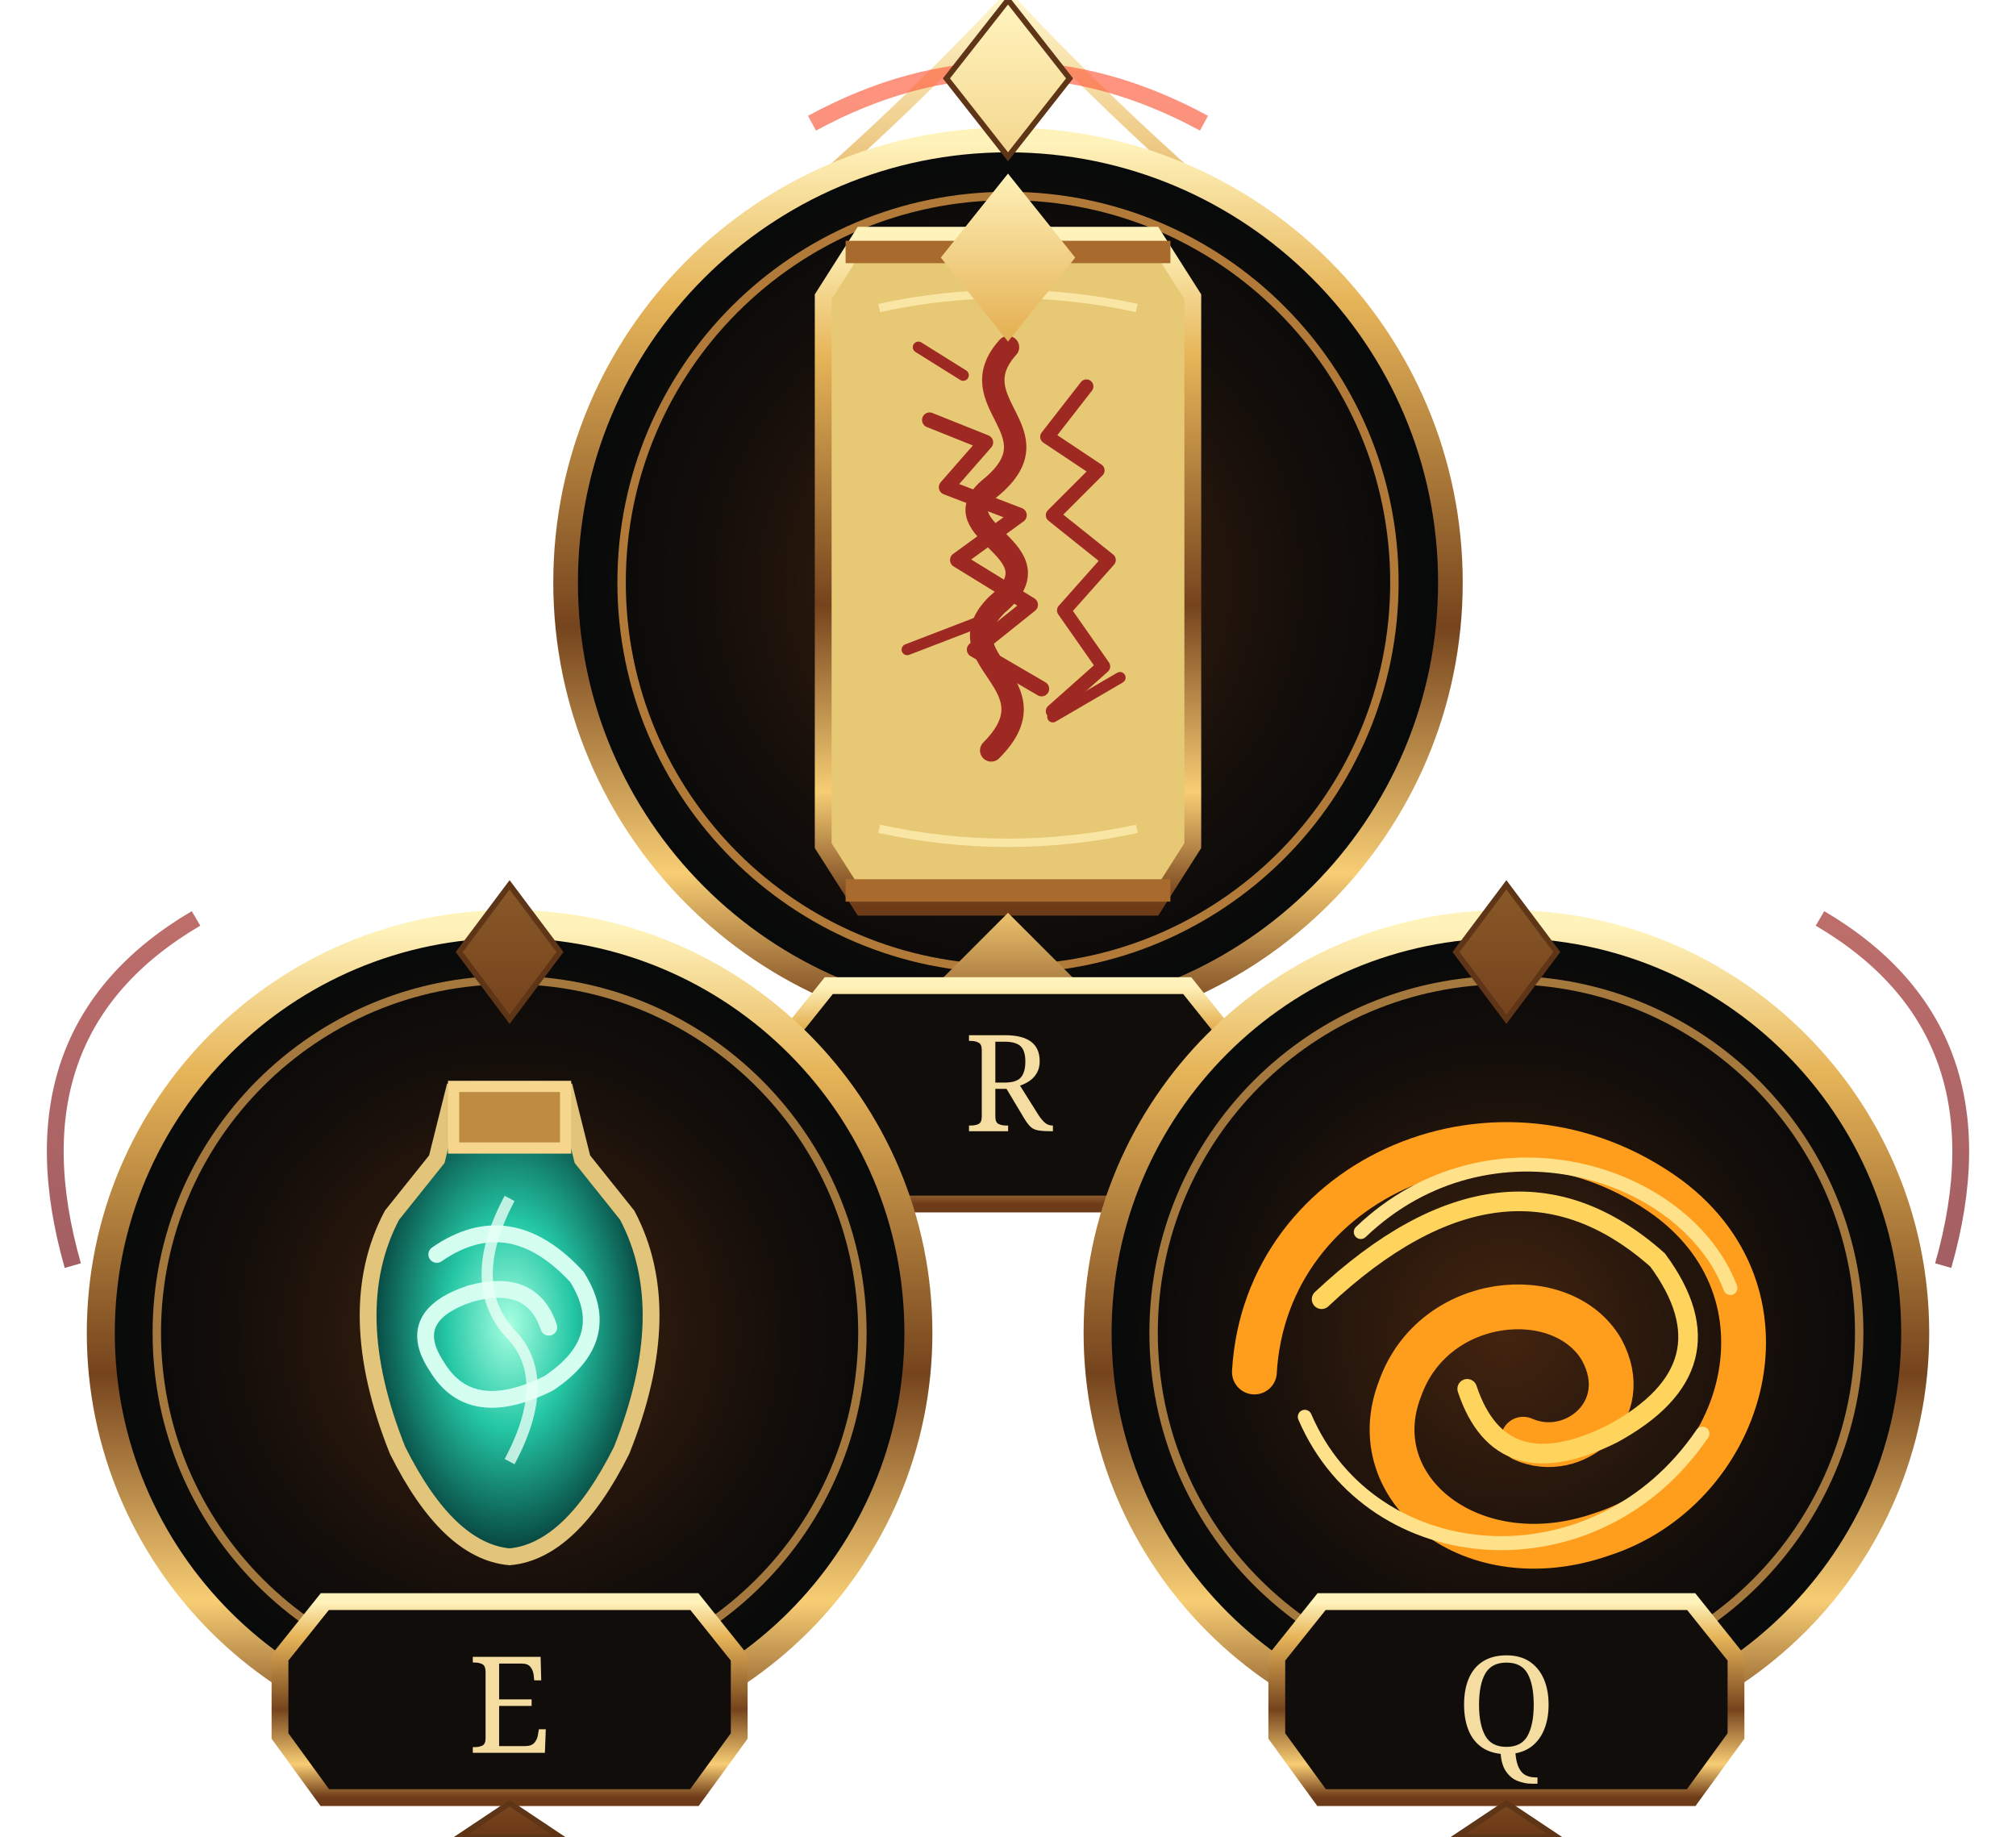
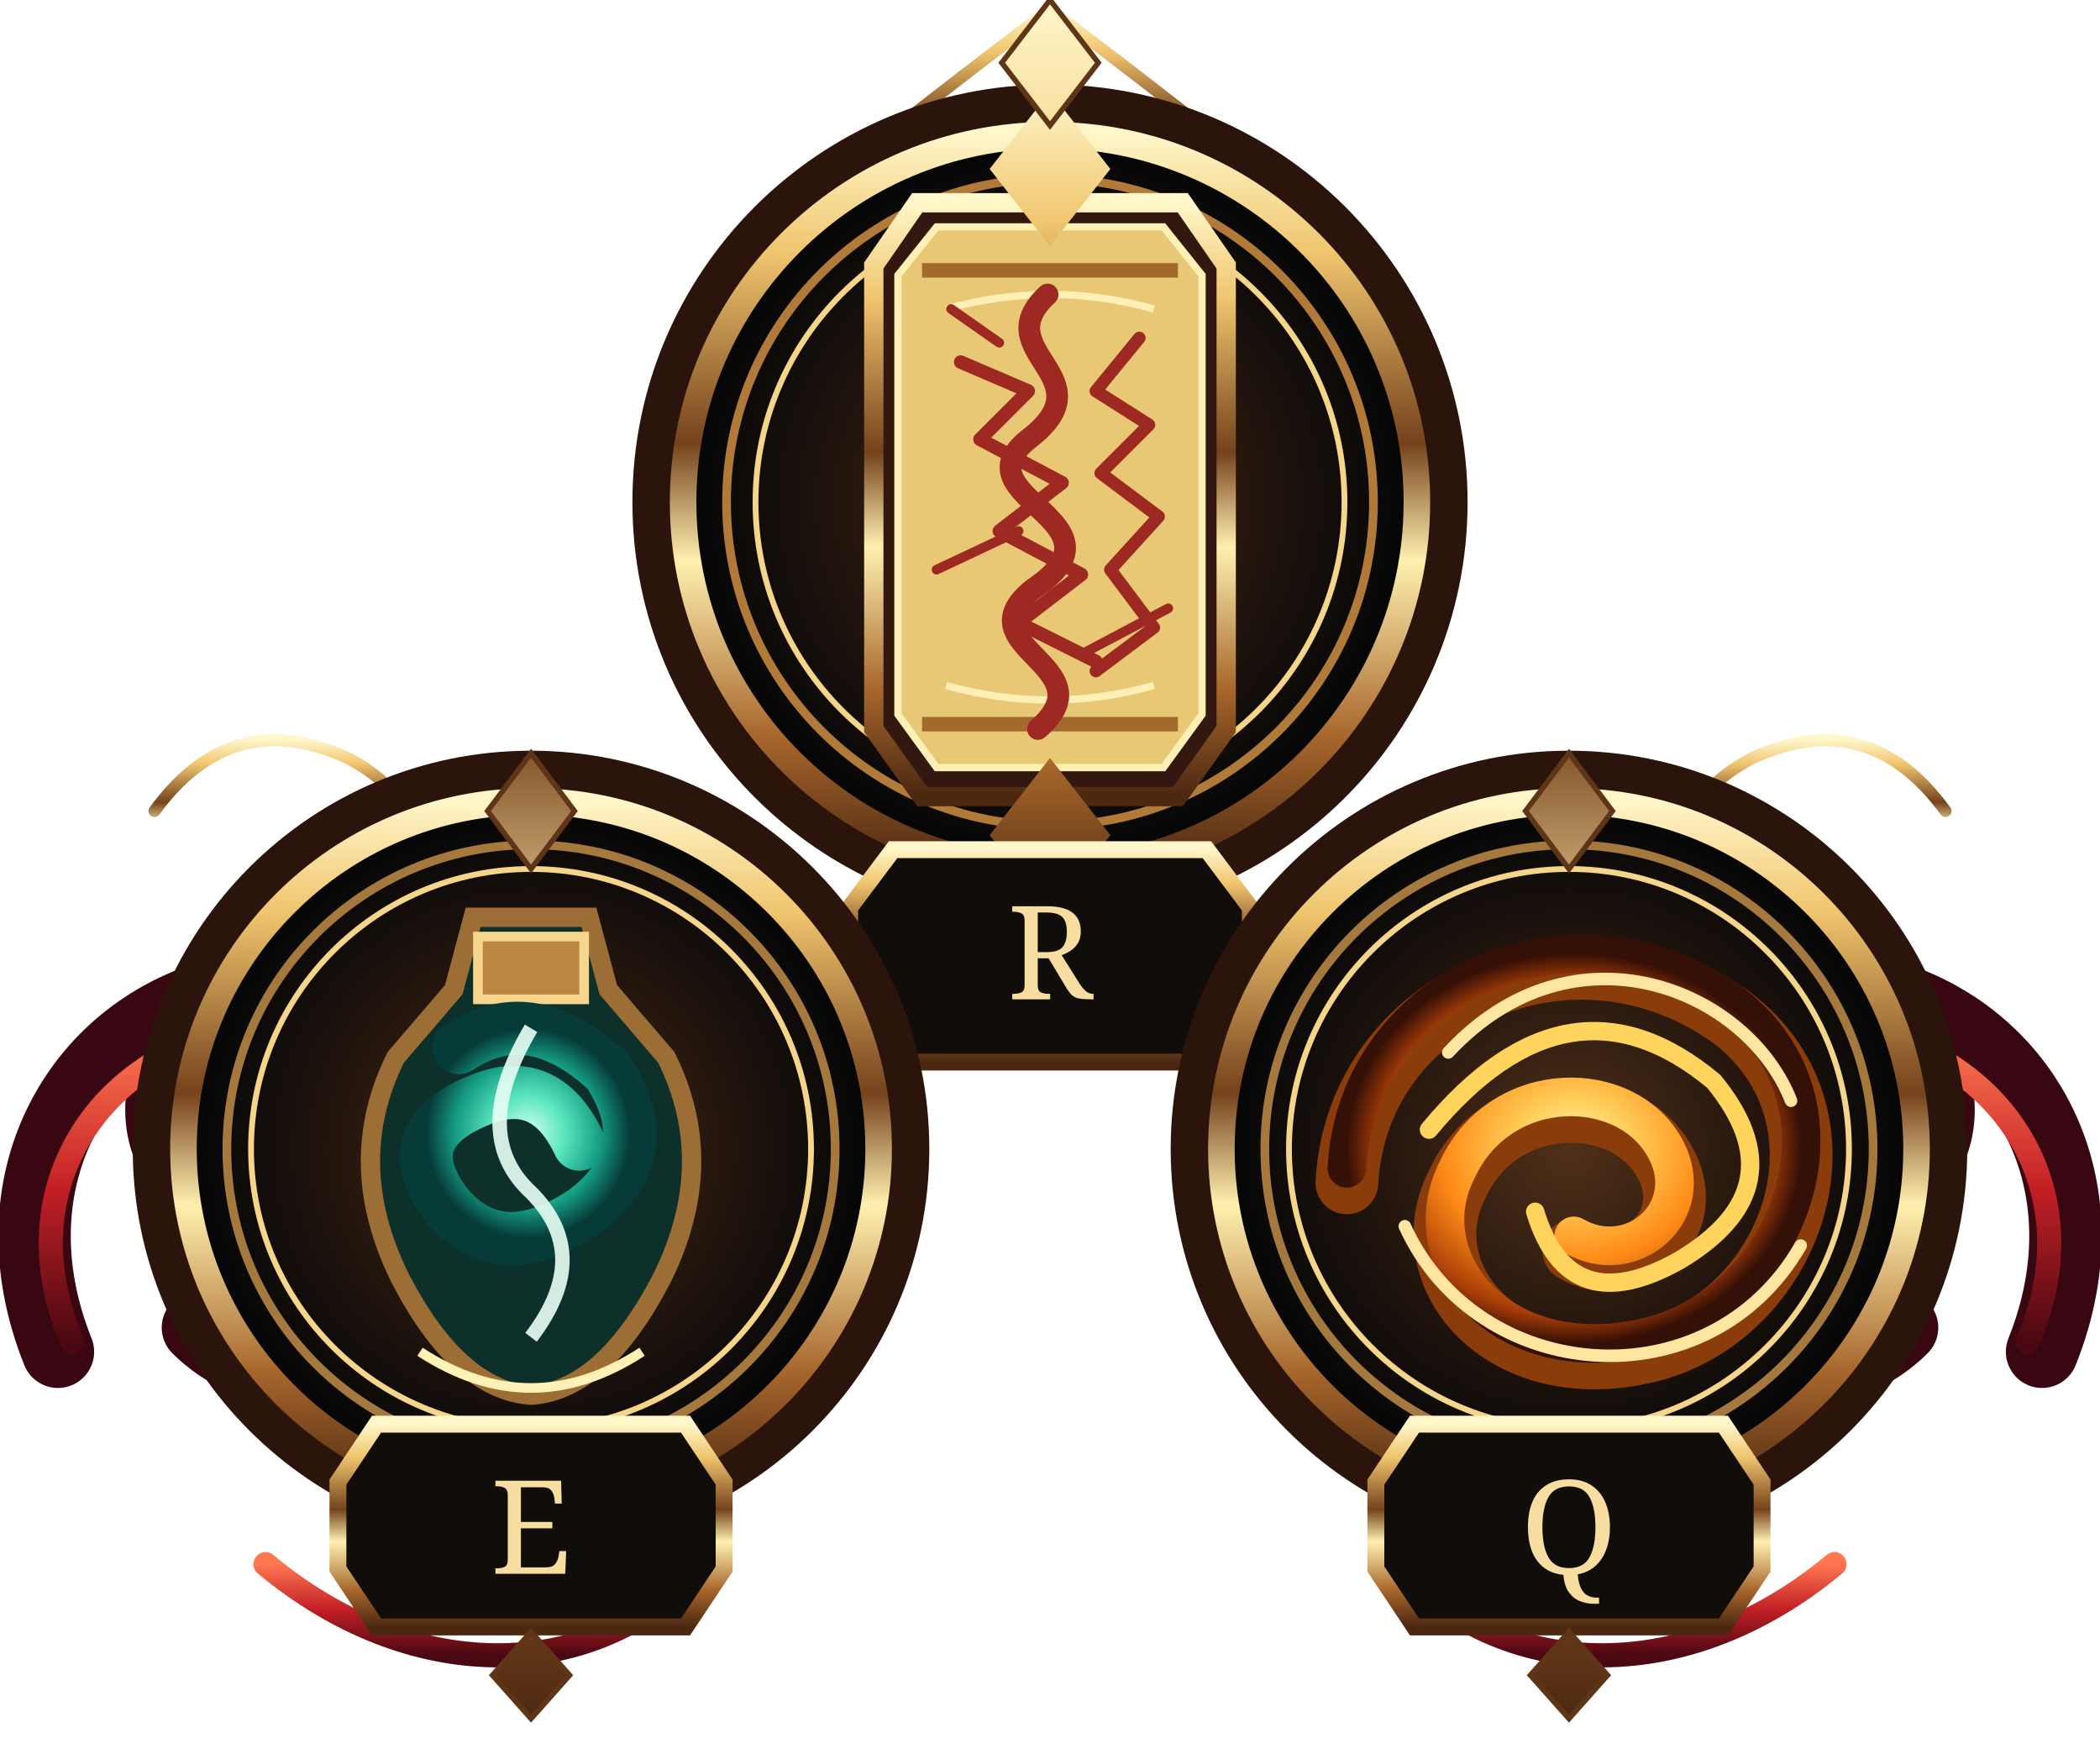
- <svg xmlns="http://www.w3.org/2000/svg" viewBox="0 0 360 328">
+ <svg xmlns="http://www.w3.org/2000/svg" viewBox="0 0 435 360">
  <defs>
    <linearGradient id="gold" x2="0" y2="1">
-       <stop stop-color="#fff3bc" />
-       <stop offset=".18" stop-color="#e6b458" />
-       <stop offset=".55" stop-color="#75441d" />
-       <stop offset=".83" stop-color="#f7cd74" />
-       <stop offset="1" stop-color="#6e3b18" />
+       <stop stop-color="#fff6c9" />
+       <stop offset=".16" stop-color="#f0c56e" />
+       <stop offset=".42" stop-color="#75421c" />
+       <stop offset=".58" stop-color="#fff0b0" />
+       <stop offset=".82" stop-color="#a7662b" />
+       <stop offset="1" stop-color="#4c2811" />
    </linearGradient>
    <linearGradient id="red" x2="0" y2="1">
-       <stop stop-color="#ff6243" />
-       <stop offset="1" stop-color="#77141a" />
+       <stop stop-color="#ff7650" />
+       <stop offset=".5" stop-color="#c21f25" />
+       <stop offset="1" stop-color="#4a0812" />
    </linearGradient>
    <radialGradient id="dark">
-       <stop stop-color="#43240f" />
-       <stop offset=".68" stop-color="#140e0a" />
-       <stop offset="1" stop-color="#07090a" />
+       <stop stop-color="#503019" />
+       <stop offset=".58" stop-color="#21140d" />
+       <stop offset=".86" stop-color="#0d0b0a" />
+       <stop offset="1" stop-color="#030405" />
    </radialGradient>
    <radialGradient id="jade">
-       <stop stop-color="#a7ffe1" />
-       <stop offset=".45" stop-color="#24c7a5" />
-       <stop offset="1" stop-color="#063f3a" />
+       <stop stop-color="#d4fff0" />
+       <stop offset=".36" stop-color="#58e6bd" />
+       <stop offset=".72" stop-color="#149b83" />
+       <stop offset="1" stop-color="#063b38" />
    </radialGradient>
    <radialGradient id="fire">
-       <stop stop-color="#fff4a4" />
-       <stop offset=".3" stop-color="#ffb42d" />
-       <stop offset=".75" stop-color="#b94a09" />
-       <stop offset="1" stop-color="#381407" />
+       <stop stop-color="#fff7bf" />
+       <stop offset=".24" stop-color="#ffd05b" />
+       <stop offset=".58" stop-color="#ff8b16" />
+       <stop offset=".86" stop-color="#a83d08" />
+       <stop offset="1" stop-color="#351006" />
    </radialGradient>
  </defs>
-   <path d="M180 0 Q151 31 119 55 M180 0 Q209 31 241 55 M180 80 V160" fill="none" stroke="url(#gold)" stroke-width="2.5" opacity=".78" />
-   <path d="M180 140 l12 16 -12 16 -12 -16z" fill="url(#gold)" />
-   <path d="M13 226 Q1 184 35 164 M347 226 Q359 184 325 164 M145 22 Q180 3 215 22" fill="none" stroke="url(#red)" stroke-width="3" opacity=".68" />
-   <circle cx="180" cy="104" r="79" fill="url(#dark)" stroke="url(#gold)" stroke-width="4.4" />
-   <circle cx="180" cy="104" r="69" fill="none" stroke="#b27a38" stroke-width="1.5" />
-   <path d="M154 42 H206 L213 53 V151 L206 162 H154 L147 151 V53 Z" fill="#e7c875" stroke="url(#gold)" stroke-width="3" />
-   <path d="M151 45 H209 M151 159 H209" stroke="#a96b2d" stroke-width="4" />
-   <path d="M157 55 Q180 50 203 55 M157 148 Q180 153 203 148" fill="none" stroke="#f9e5a4" stroke-width="1.5" />
+   <g fill="none" stroke-linecap="round" stroke-linejoin="round">
+     <path d="M12 280C-2 245 16 214 45 206C22 230 37 252 58 250C76 248 84 230 73 217C102 220 113 244 99 265C85 287 56 290 41 275" stroke="#390711" stroke-width="15" />
+     <path d="M15 278C2 248 19 222 44 215C27 236 42 252 59 250C74 248 79 235 72 225" stroke="url(#red)" stroke-width="5" />
+     <path d="M423 280C437 245 419 214 390 206C413 230 398 252 377 250C359 248 351 230 362 217C333 220 322 244 336 265C350 287 379 290 394 275" stroke="#390711" stroke-width="15" />
+     <path d="M420 278C433 248 416 222 391 215C408 236 393 252 376 250C361 248 356 235 363 225" stroke="url(#red)" stroke-width="5" />
+     <path d="M55 324C85 349 122 349 145 325M380 324C350 349 313 349 290 325" stroke="url(#red)" stroke-width="5" />
+     <path d="M32 168Q48 146 72 157Q91 167 82 184M403 168Q387 146 363 157Q344 167 353 184" stroke="url(#gold)" stroke-width="2.5" />
+     <path d="M217.5 2Q179 31 148 57M217.5 2Q256 31 287 57M217.5 35V48" stroke="url(#gold)" stroke-width="2.5" />
+   </g>
+   <circle cx="217.5" cy="104" r="82" fill="#050607" stroke="#2a140c" stroke-width="9" />
+   <circle cx="217.5" cy="104" r="76" fill="url(#dark)" stroke="url(#gold)" stroke-width="5.5" />
+   <circle cx="217.5" cy="104" r="67" fill="none" stroke="#b27a38" stroke-width="1.8" />
+   <circle cx="217.5" cy="104" r="61" fill="none" stroke="#f5d58a" stroke-width="1.2" />
+   <path d="M190 42H245L254 55V151L244 165H191L181 151V55Z" fill="#32180e" stroke="url(#gold)" stroke-width="4" />
+   <path d="M194 47H241L249 57V148L241 159H194L186 148V57Z" fill="#e9c875" stroke="#fff0b5" stroke-width="1.5" />
+   <path d="M191 56H244M191 150H244" stroke="#a36a2d" stroke-width="3" />
+   <path d="M196 64Q217.5 58 239 64M196 142Q217.5 148 239 142" fill="none" stroke="#fff0b5" stroke-width="1.5" />
  <g fill="none" stroke="#9d2922" stroke-linecap="round" stroke-linejoin="round">
-     <path d="M180 62 C171 72 189 77 177 87 C167 95 190 98 178 108 C168 118 189 122 177 134" stroke-width="4" />
-     <path d="M166 75 l10 4 -7 8 13 5 -11 8 13 8 -10 8 12 7" stroke-width="2.7" />
-     <path d="M194 69 l-7 9 9 6 -8 8 10 8 -8 9 7 10 -9 8" stroke-width="2.5" />
-     <path d="M162 116 l13 -5 M188 128 l12 -7 M164 62 l8 5" stroke-width="2" />
+     <path d="M217 61C204 73 230 78 213 91C198 103 235 108 214 122C199 134 230 138 215 151" stroke-width="4.5" />
+     <path d="M199 75l14 6-10 10 17 9-13 10 17 9-13 10 16 8" stroke-width="2.8" />
+     <path d="M236 70l-9 11 11 7-10 10 12 9-10 11 9 12-12 9" stroke-width="2.6" />
+     <path d="M194 118l17-8M225 135l17-9M197 64l10 7" stroke-width="2" />
  </g>
-   <path d="M180 31 l12 15 -12 15 -12 -15z M180 163 l12 12 -12 12 -12 -12z" fill="url(#gold)" />
-   <path d="M148 176 H212 L220 186 V204 L212 215 H148 L140 204 V186 Z" fill="#100d0b" stroke="url(#gold)" stroke-width="3" />
-   <text x="180" y="202" fill="#f5dca0" font-family="serif" font-size="24" text-anchor="middle">R</text>
-   <circle cx="91" cy="238" r="73" fill="url(#dark)" stroke="url(#gold)" stroke-width="5" />
-   <circle cx="91" cy="238" r="63" fill="none" stroke="#a5793d" stroke-width="1.5" />
-   <path d="M81 195 H101 L104 207 L112 217 Q121 234 111 259 Q102 277 91 278 Q80 277 71 259 Q61 234 70 217 L78 207 Z" fill="url(#jade)" stroke="#e3c47b" stroke-width="3" />
-   <path d="M81 194 H101 V205 H81 Z" fill="#bd8b42" stroke="#f6d68c" stroke-width="2" />
-   <path d="M78 224 Q91 215 103 228 Q110 239 98 247 Q84 254 78 244 Q72 235 84 231 Q95 228 98 237" fill="none" stroke="#d4fff0" stroke-width="3" stroke-linecap="round" />
-   <path d="M91 214 Q83 229 91 238 Q99 246 91 261" fill="none" stroke="#e9fff5" stroke-width="2" opacity=".8" />
-   <path d="M58 286 H124 L132 296 V310 L124 321 H58 L50 310 V296 Z" fill="#100d0b" stroke="url(#gold)" stroke-width="3" />
-   <text x="91" y="313" fill="#f5dca0" font-family="serif" font-size="24" text-anchor="middle">E</text>
-   <circle cx="269" cy="238" r="73" fill="url(#dark)" stroke="url(#gold)" stroke-width="5" />
-   <circle cx="269" cy="238" r="63" fill="none" stroke="#a5793d" stroke-width="1.5" />
-   <path d="M224 245 C226 210 268 192 298 214 C322 232 311 266 286 274 C263 282 243 266 250 248 C256 231 279 229 286 241 C292 252 281 261 272 257" fill="none" stroke="#ff9e1c" stroke-width="8" stroke-linecap="round" />
-   <path d="M233 253 C245 281 285 284 304 256 M243 220 C266 198 301 209 309 230" fill="none" stroke="#ffe18a" stroke-width="2.5" stroke-linecap="round" />
-   <path d="M236 232 Q269 201 296 225 Q310 244 288 256 Q268 266 262 248" fill="none" stroke="#ffd45c" stroke-width="3.5" stroke-linecap="round" />
-   <path d="M236 286 H302 L310 296 V310 L302 321 H236 L228 310 V296 Z" fill="#100d0b" stroke="url(#gold)" stroke-width="3" />
-   <text x="269" y="313" fill="#f5dca0" font-family="serif" font-size="24" text-anchor="middle">Q</text>
-   <g fill="url(#gold)" stroke="#5e3516" stroke-width="1">
-     <path d="M180 0 l11 14 -11 14 -11 -14z M91 158 l9 12 -9 12 -9 -12z M269 158 l9 12 -9 12 -9 -12z M91 322 l9 6 -9 0 -9 0z M269 322 l9 6 -9 0 -9 0z" />
+   <path d="M217.5 19L230 35L217.5 51L205 35Z M217.5 157L230 173L217.5 189L205 173Z" fill="url(#gold)" />
+   <path d="M185 176H250L259 188V208L250 220H185L176 208V188Z" fill="#100d0b" stroke="url(#gold)" stroke-width="3.5" />
+   <text x="217.5" y="207" fill="#f7dda0" font-family="serif" font-size="27" text-anchor="middle">R</text>
+   <circle cx="110" cy="238" r="78" fill="#050607" stroke="#2a140c" stroke-width="9" />
+   <circle cx="110" cy="238" r="72" fill="url(#dark)" stroke="url(#gold)" stroke-width="5.5" />
+   <circle cx="110" cy="238" r="63" fill="none" stroke="#a5793d" stroke-width="1.8" />
+   <circle cx="110" cy="238" r="58" fill="none" stroke="#f5d58a" stroke-width="1.2" />
+   <path d="M98 190H122L126 205L138 219Q149 241 137 265Q125 288 110 289Q95 288 83 265Q71 241 82 219L94 205Z" fill="#0d302b" stroke="#9c6d35" stroke-width="4" />
+   <path d="M99 194H121V207H99Z" fill="#b98743" stroke="#f6d68c" stroke-width="2" />
+   <path d="M95 217Q110 207 126 222Q137 239 121 251Q103 263 92 249Q82 235 99 228Q113 222 120 237" fill="none" stroke="url(#jade)" stroke-width="11" stroke-linecap="round" />
+   <path d="M110 213Q97 235 110 247Q123 260 110 277" fill="none" stroke="#e9fff5" stroke-width="3" opacity=".9" />
+   <path d="M87 280Q110 295 133 280" fill="none" stroke="#fff0b5" stroke-width="2" />
+   <path d="M78 295H142L150 307V325L142 337H78L70 325V307Z" fill="#100d0b" stroke="url(#gold)" stroke-width="3.5" />
+   <text x="110" y="326" fill="#f7dda0" font-family="serif" font-size="27" text-anchor="middle">E</text>
+   <circle cx="325" cy="238" r="78" fill="#050607" stroke="#2a140c" stroke-width="9" />
+   <circle cx="325" cy="238" r="72" fill="url(#dark)" stroke="url(#gold)" stroke-width="5.5" />
+   <circle cx="325" cy="238" r="63" fill="none" stroke="#a5793d" stroke-width="1.8" />
+   <circle cx="325" cy="238" r="58" fill="none" stroke="#f5d58a" stroke-width="1.2" />
+   <path d="M279 245C281 207 326 187 359 211C386 232 371 273 341 280C311 287 292 264 302 245C311 226 337 226 345 241C352 254 338 266 326 259" fill="none" stroke="#8b3c0b" stroke-width="13" stroke-linecap="round" />
+   <path d="M279 242C281 204 326 184 359 208C386 229 371 270 341 277C311 284 292 261 302 242C311 223 337 223 345 238C352 251 338 263 326 256" fill="none" stroke="url(#fire)" stroke-width="8" stroke-linecap="round" />
+   <path d="M291 254C306 287 354 291 373 258M300 218C326 190 362 205 371 228" fill="none" stroke="#ffe6a0" stroke-width="2.6" stroke-linecap="round" />
+   <path d="M296 234Q325 199 355 224Q373 246 348 261Q325 274 318 251" fill="none" stroke="#ffd45c" stroke-width="3.8" stroke-linecap="round" />
+   <path d="M293 295H357L365 307V325L357 337H293L285 325V307Z" fill="#100d0b" stroke="url(#gold)" stroke-width="3.5" />
+   <text x="325" y="326" fill="#f7dda0" font-family="serif" font-size="27" text-anchor="middle">Q</text>
+   <g fill="url(#gold)" stroke="#5e3516" stroke-width="1.1">
+     <path d="M217.5 0l10 13-10 13-10-13zM110 156l9 12-9 12-9-12zM325 156l9 12-9 12-9-12zM110 338l8 9-8 9-8-9zM325 338l8 9-8 9-8-9z" />
  </g>
</svg>
